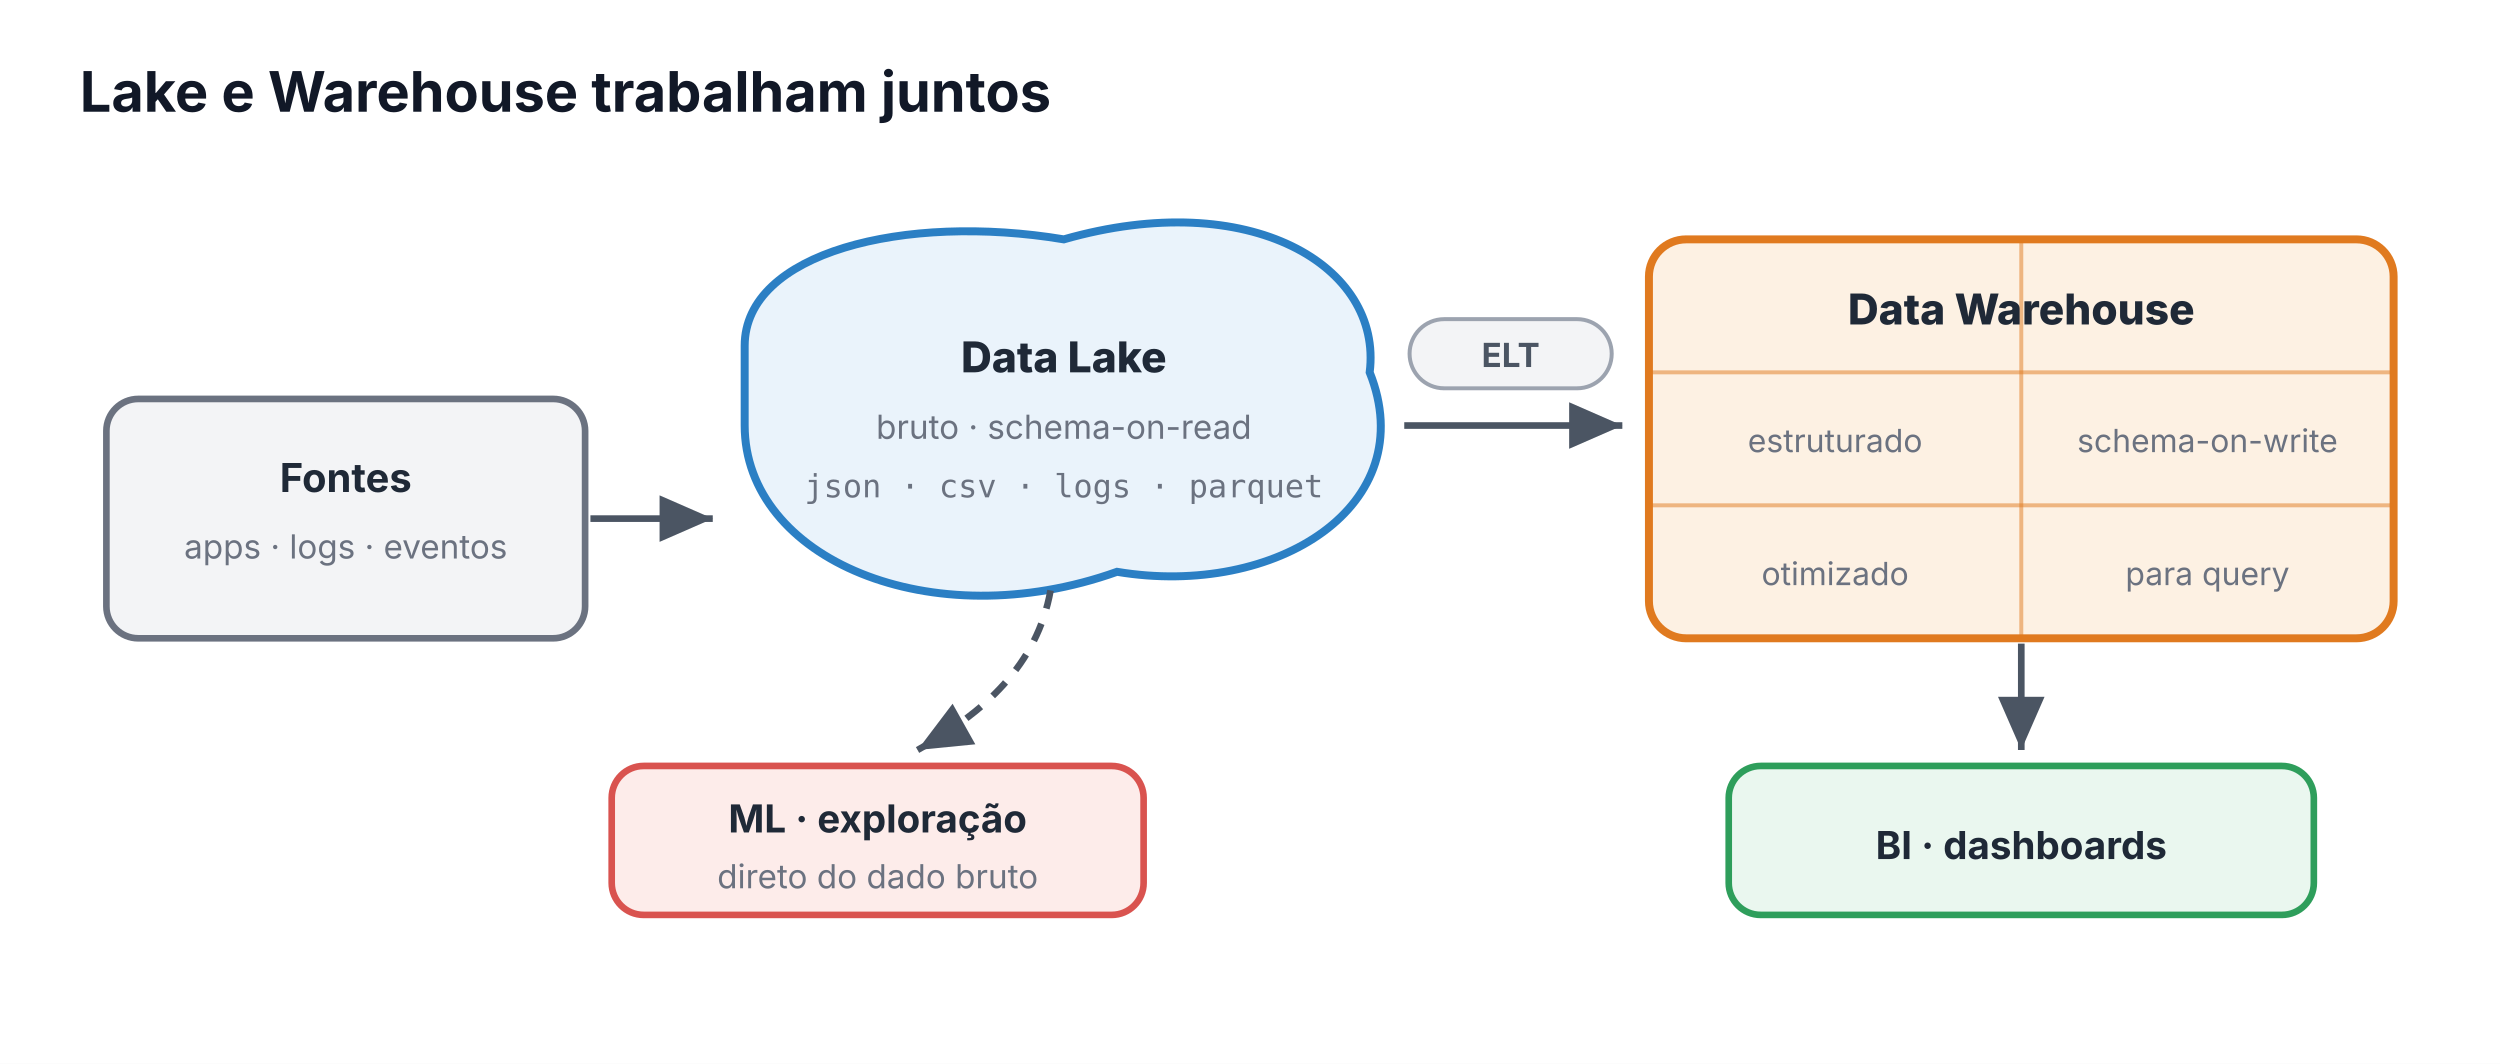
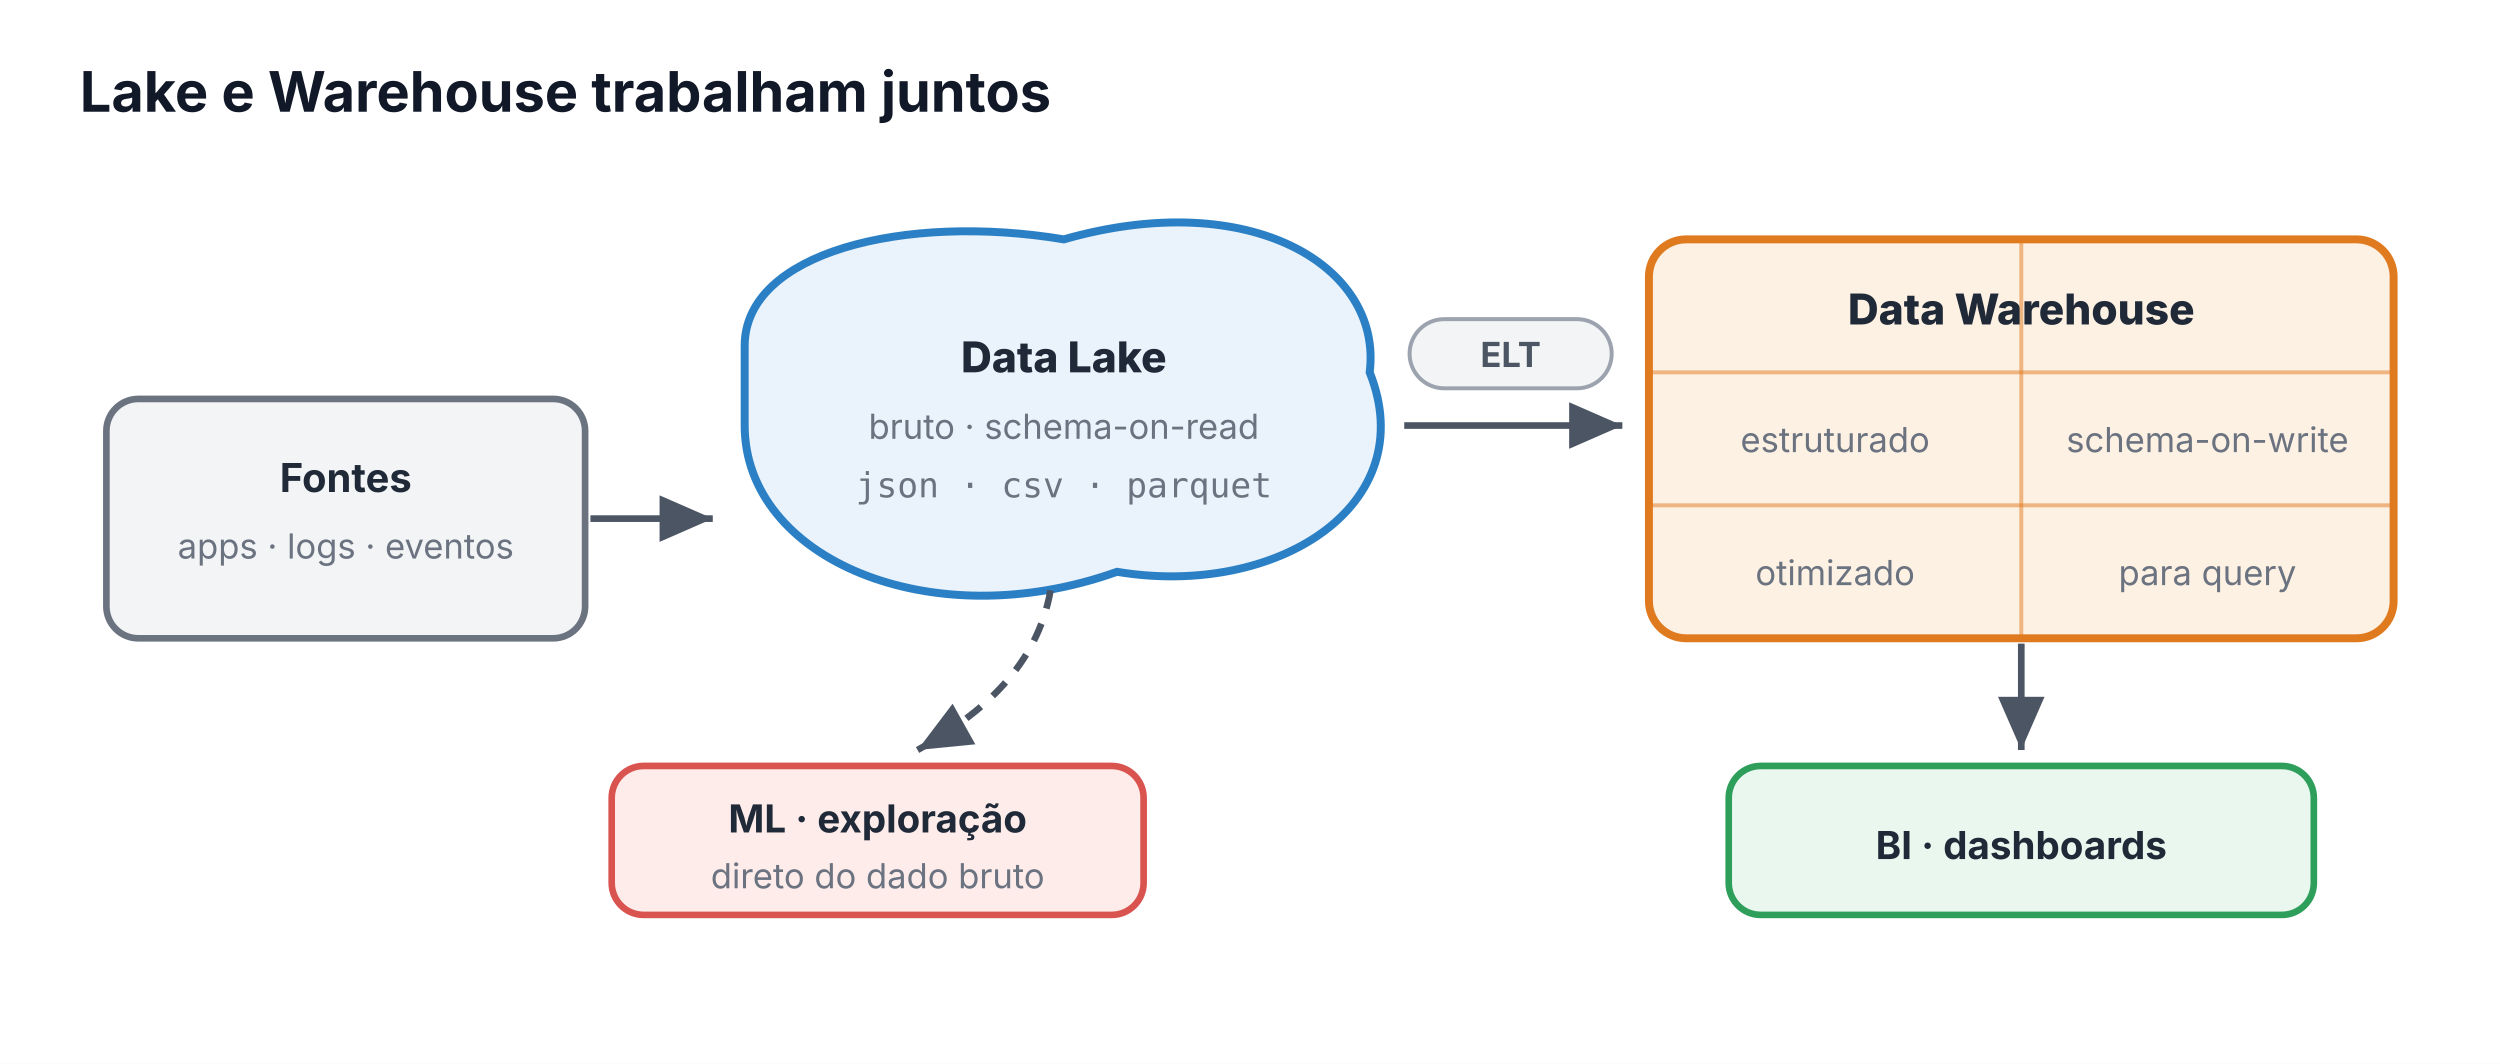
- <svg xmlns="http://www.w3.org/2000/svg" viewBox="0 0 940 400" font-family="Inter, -apple-system, 'Segoe UI', Helvetica, Arial, sans-serif">
+ <svg xmlns="http://www.w3.org/2000/svg" viewBox="0 0 940 400" font-family="Inter, system-ui, sans-serif">
  <rect width="940" height="400" fill="#ffffff" />
  <defs>
    <marker id="m" markerWidth="10" markerHeight="10" refX="8" refY="3.5" orient="auto">
      <path d="M0,0 L8,3.5 L0,7 Z" fill="#4b5563" />
    </marker>
  </defs>
  <text x="30" y="42" font-size="21" font-weight="700" fill="#111827">Lake e Warehouse trabalham juntos</text>
  <rect x="40" y="150" width="180" height="90" rx="12" fill="#f3f4f6" stroke="#6b7280" stroke-width="2.5" />
  <text x="130" y="185" font-size="15" font-weight="700" fill="#1f2937" text-anchor="middle">Fontes</text>
-   <text x="130" y="210" font-size="12.5" fill="#6b7280" text-anchor="middle">apps · logs · eventos</text>
+   <text x="130" y="210" font-size="13" fill="#6b7280" text-anchor="middle">apps · logs · eventos</text>
  <path d="M222 195 H268" fill="none" stroke="#4b5563" stroke-width="2.5" marker-end="url(#m)" />
  <path d="M280 130 C280 95 340 80 400 90 C470 70 520 100 515 140 C535 190 480 225 420 215 C350 240 280 210 280 160 Z" fill="#eaf3fb" stroke="#2b7fc4" stroke-width="3" />
  <text x="400" y="140" font-size="16" font-weight="800" fill="#1f2937" text-anchor="middle">Data Lake</text>
-   <text x="400" y="165" font-size="12.5" fill="#6b7280" text-anchor="middle">bruto · schema-on-read</text>
-   <text x="400" y="187" font-size="12" fill="#6b7280" text-anchor="middle" font-family="ui-monospace, Menlo, monospace">json · csv · logs · parquet</text>
+   <text x="400" y="165" font-size="13" fill="#6b7280" text-anchor="middle">bruto · schema-on-read</text>
+   <text x="400" y="187" font-size="13" fill="#6b7280" text-anchor="middle" font-family="ui-monospace, Menlo, monospace">json · csv · parquet</text>
  <path d="M528 160 H610" fill="none" stroke="#4b5563" stroke-width="2.5" marker-end="url(#m)" />
  <rect x="530" y="120" width="76" height="26" rx="13" fill="#f3f4f6" stroke="#9ca3af" stroke-width="1.5" />
-   <text x="568" y="138" font-size="12.5" font-weight="700" fill="#4b5563" text-anchor="middle">ELT</text>
+   <text x="568" y="138" font-size="13" font-weight="700" fill="#4b5563" text-anchor="middle">ELT</text>
  <rect x="620" y="90" width="280" height="150" rx="14" fill="#fdf1e3" stroke="#e07a1f" stroke-width="3" />
  <g stroke="#e07a1f" stroke-opacity="0.5" stroke-width="1.5">
    <line x1="620" y1="140" x2="900" y2="140" />
    <line x1="620" y1="190" x2="900" y2="190" />
    <line x1="760" y1="90" x2="760" y2="240" />
  </g>
  <text x="760" y="122" font-size="16" font-weight="800" fill="#1f2937" text-anchor="middle">Data Warehouse</text>
-   <text x="690" y="170" font-size="12" fill="#6b7280" text-anchor="middle">estruturado</text>
-   <text x="830" y="170" font-size="12" fill="#6b7280" text-anchor="middle">schema-on-write</text>
-   <text x="690" y="220" font-size="12" fill="#6b7280" text-anchor="middle">otimizado</text>
-   <text x="830" y="220" font-size="12" fill="#6b7280" text-anchor="middle">para query</text>
+   <text x="690" y="170" font-size="13" fill="#6b7280" text-anchor="middle">estruturado</text>
+   <text x="830" y="170" font-size="13" fill="#6b7280" text-anchor="middle">schema-on-write</text>
+   <text x="690" y="220" font-size="13" fill="#6b7280" text-anchor="middle">otimizado</text>
+   <text x="830" y="220" font-size="13" fill="#6b7280" text-anchor="middle">para query</text>
  <path d="M760 242 V282" fill="none" stroke="#4b5563" stroke-width="2.5" marker-end="url(#m)" />
  <rect x="650" y="288" width="220" height="56" rx="12" fill="#eaf7ef" stroke="#2e9e5b" stroke-width="2.5" />
  <text x="760" y="323" font-size="14.5" font-weight="700" fill="#1f2937" text-anchor="middle">BI · dashboards</text>
  <path d="M395 222 C390 250 370 268 345 282" fill="none" stroke="#4b5563" stroke-width="2.5" stroke-dasharray="7 6" marker-end="url(#m)" />
  <rect x="230" y="288" width="200" height="56" rx="12" fill="#fdecea" stroke="#d9534f" stroke-width="2.5" />
  <text x="330" y="313" font-size="14.5" font-weight="700" fill="#1f2937" text-anchor="middle">ML · exploração</text>
-   <text x="330" y="334" font-size="12.5" fill="#6b7280" text-anchor="middle">direto do dado bruto</text>
+   <text x="330" y="334" font-size="13" fill="#6b7280" text-anchor="middle">direto do dado bruto</text>
</svg>
